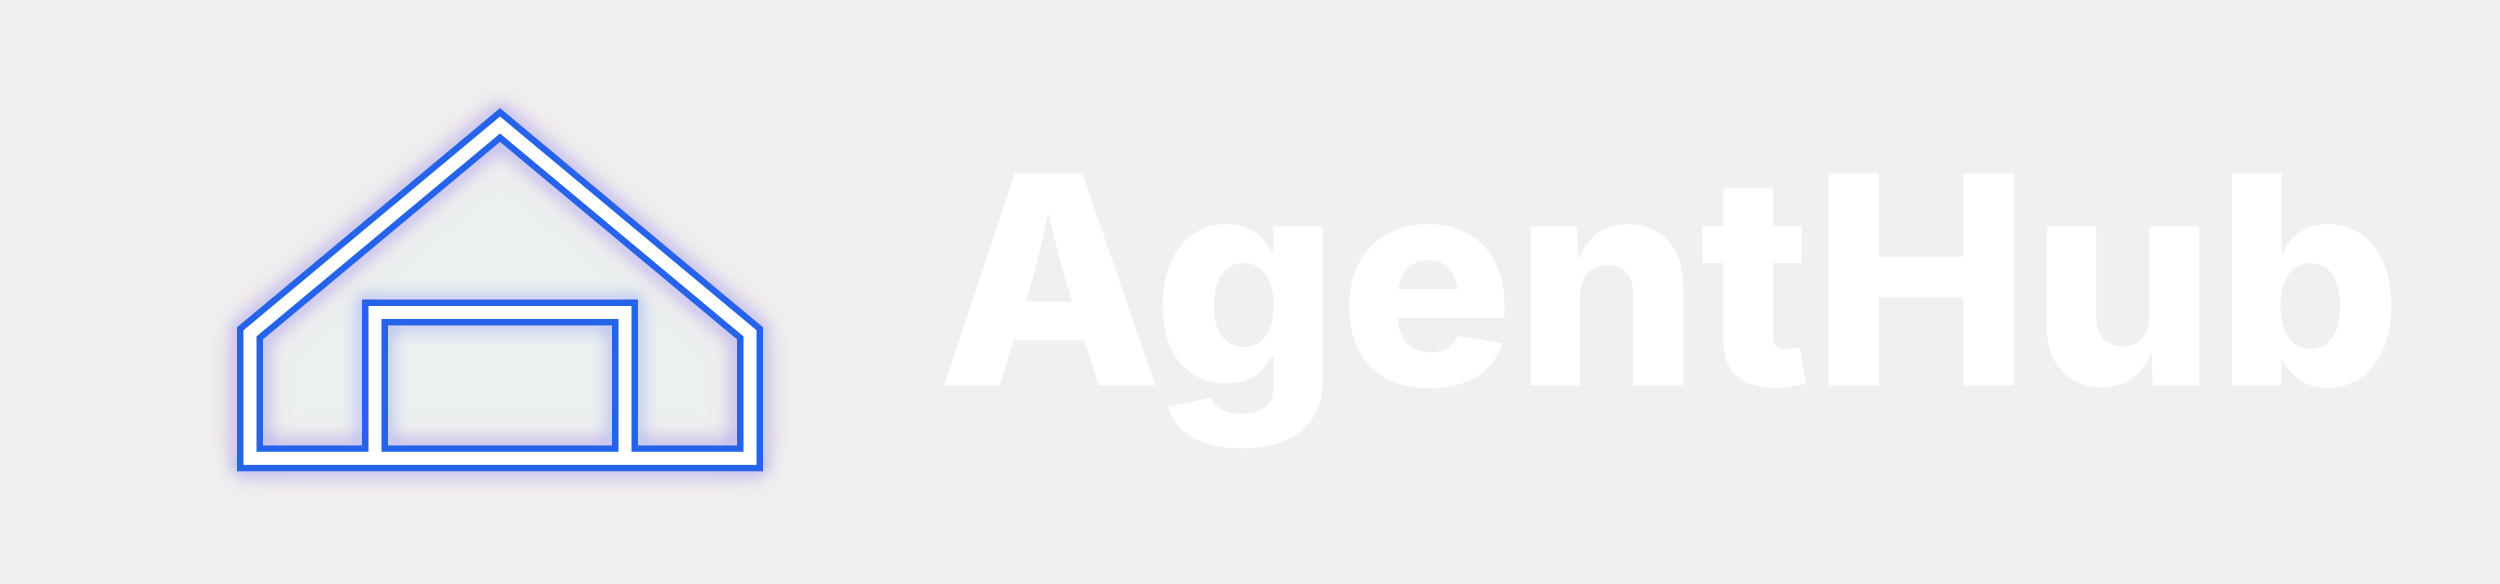
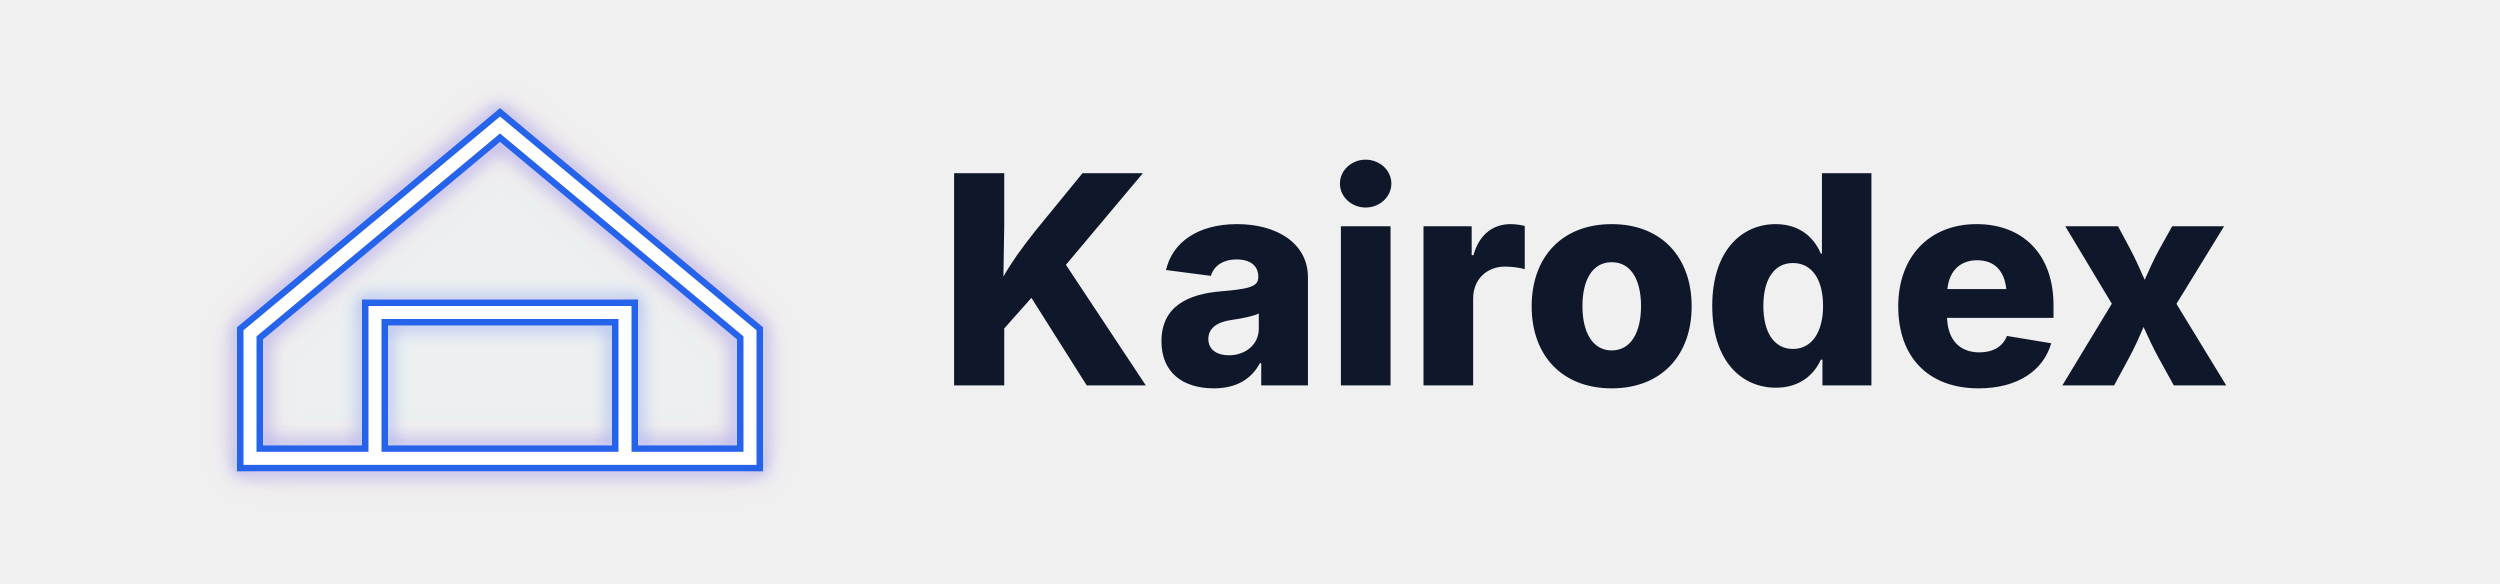
<svg xmlns="http://www.w3.org/2000/svg" viewBox="0 0 240 56" fill="none" role="img">
  <defs>
    <filter id="haloCyan" x="-50%" y="-50%" width="200%" height="200%">
      <feGaussianBlur stdDeviation="3" result="g" />
      <feColorMatrix in="g" type="matrix" values="0 0 0 0 0.133  0 0 0 0 0.827  0 0 0 0 0.933  0 0 0 0.25 0" />
    </filter>
    <filter id="glowMagenta" x="-40%" y="-40%" width="180%" height="180%">
      <feGaussianBlur stdDeviation="1.6" result="m" />
      <feColorMatrix in="m" type="matrix" values="0 0 0 0 0.925  0 0 0 0 0.282  0 0 0 0 0.600  0 0 0 1 0" />
    </filter>
    <filter id="glowBlue" x="-30%" y="-30%" width="160%" height="160%">
      <feGaussianBlur stdDeviation="0.8" result="b" />
      <feMerge>
        <feMergeNode in="b" />
        <feMergeNode in="SourceGraphic" />
      </feMerge>
    </filter>
    <linearGradient id="word" x1="0" x2="1">
      <stop offset="0%" stop-color="#2563EB" />
      <stop offset="100%" stop-color="#EC4899" />
    </linearGradient>
  </defs>
  <g filter="url(#haloCyan)">
    <path d="M24 32L48 12l24 20v12H24V32z" fill="#22D3EE" opacity="0.06" />
  </g>
  <g filter="url(#glowMagenta)">
    <path d="M24 32L48 12l24 20v12H24V32z" fill="none" stroke="#EC4899" stroke-width="2" opacity="0.5" />
  </g>
  <g filter="url(#glowBlue)">
    <path d="M24 32L48 12l24 20v12H24V32z M36 44V30h24v14" stroke="#2563EB" stroke-width="2.5" fill="none" />
    <path d="M24 32L48 12l24 20v12H24V32z M36 44V30h24v14" stroke="#FFFFFF" stroke-width="1.25" fill="none" />
  </g>
  <g transform="translate(90, 13)">
-     <text x="0" y="24" font-family="Sora, Inter, system-ui, -apple-system, Segoe UI, Roboto, Helvetica, Arial, sans-serif" font-weight="800" font-size="28" fill="#FFFFFF">AgentHub</text>
+     <text x="0" y="24" font-family="Sora, Inter, system-ui, -apple-system, Segoe UI, Roboto, Helvetica, Arial, sans-serif" font-weight="800" font-size="28" fill="#0F172A">Kairodex</text>
  </g>
</svg>
